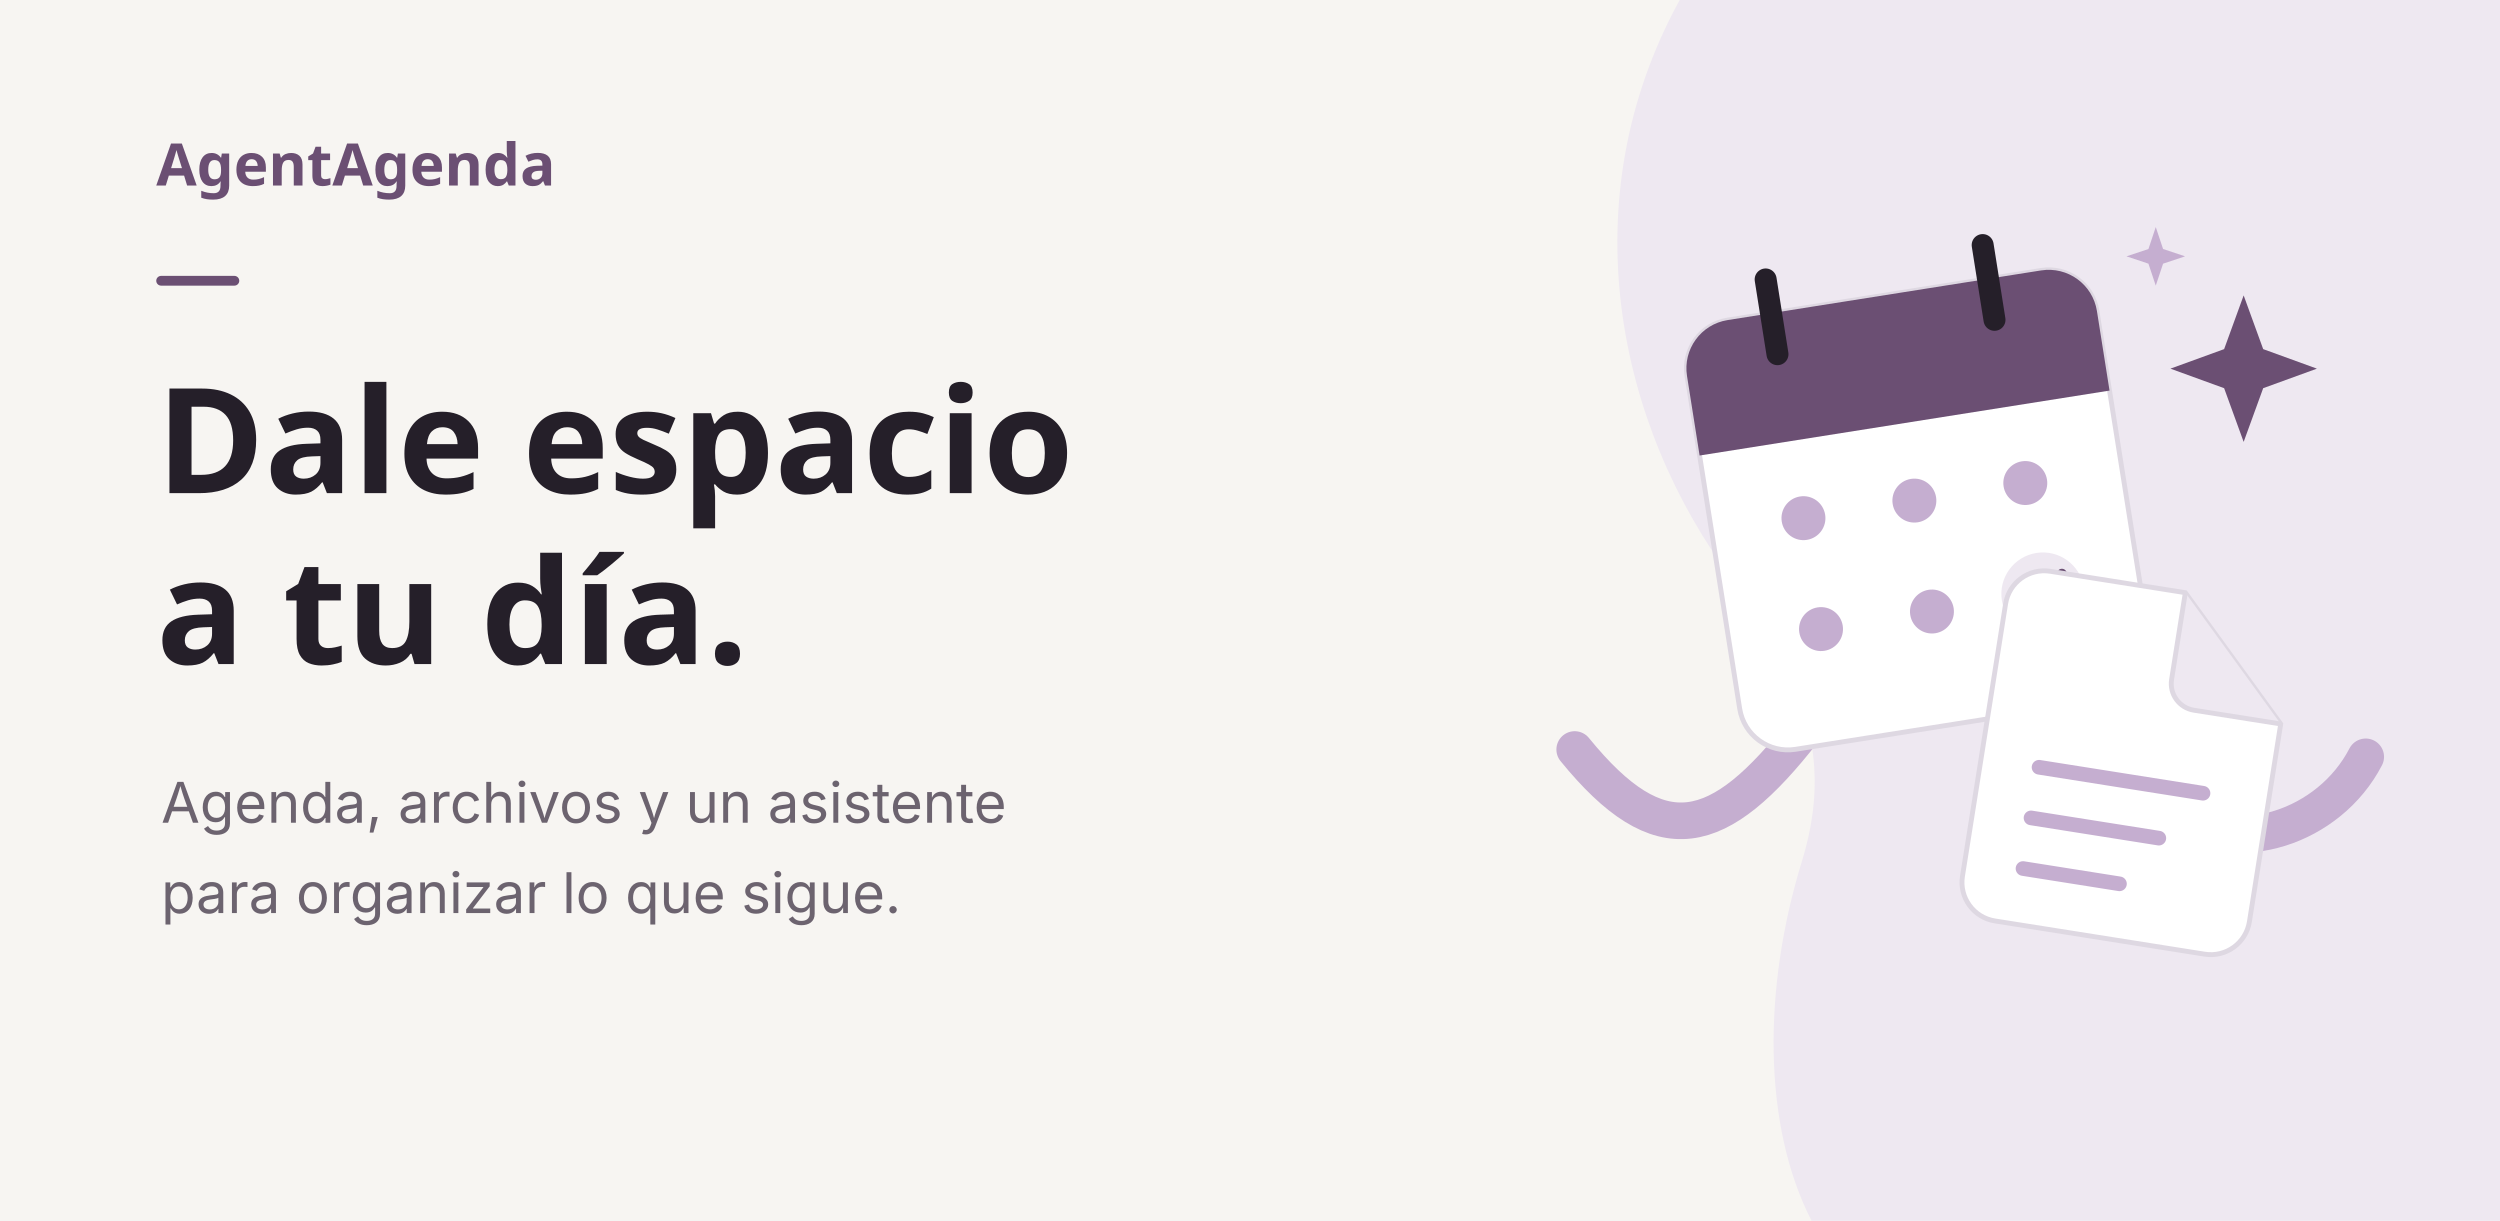
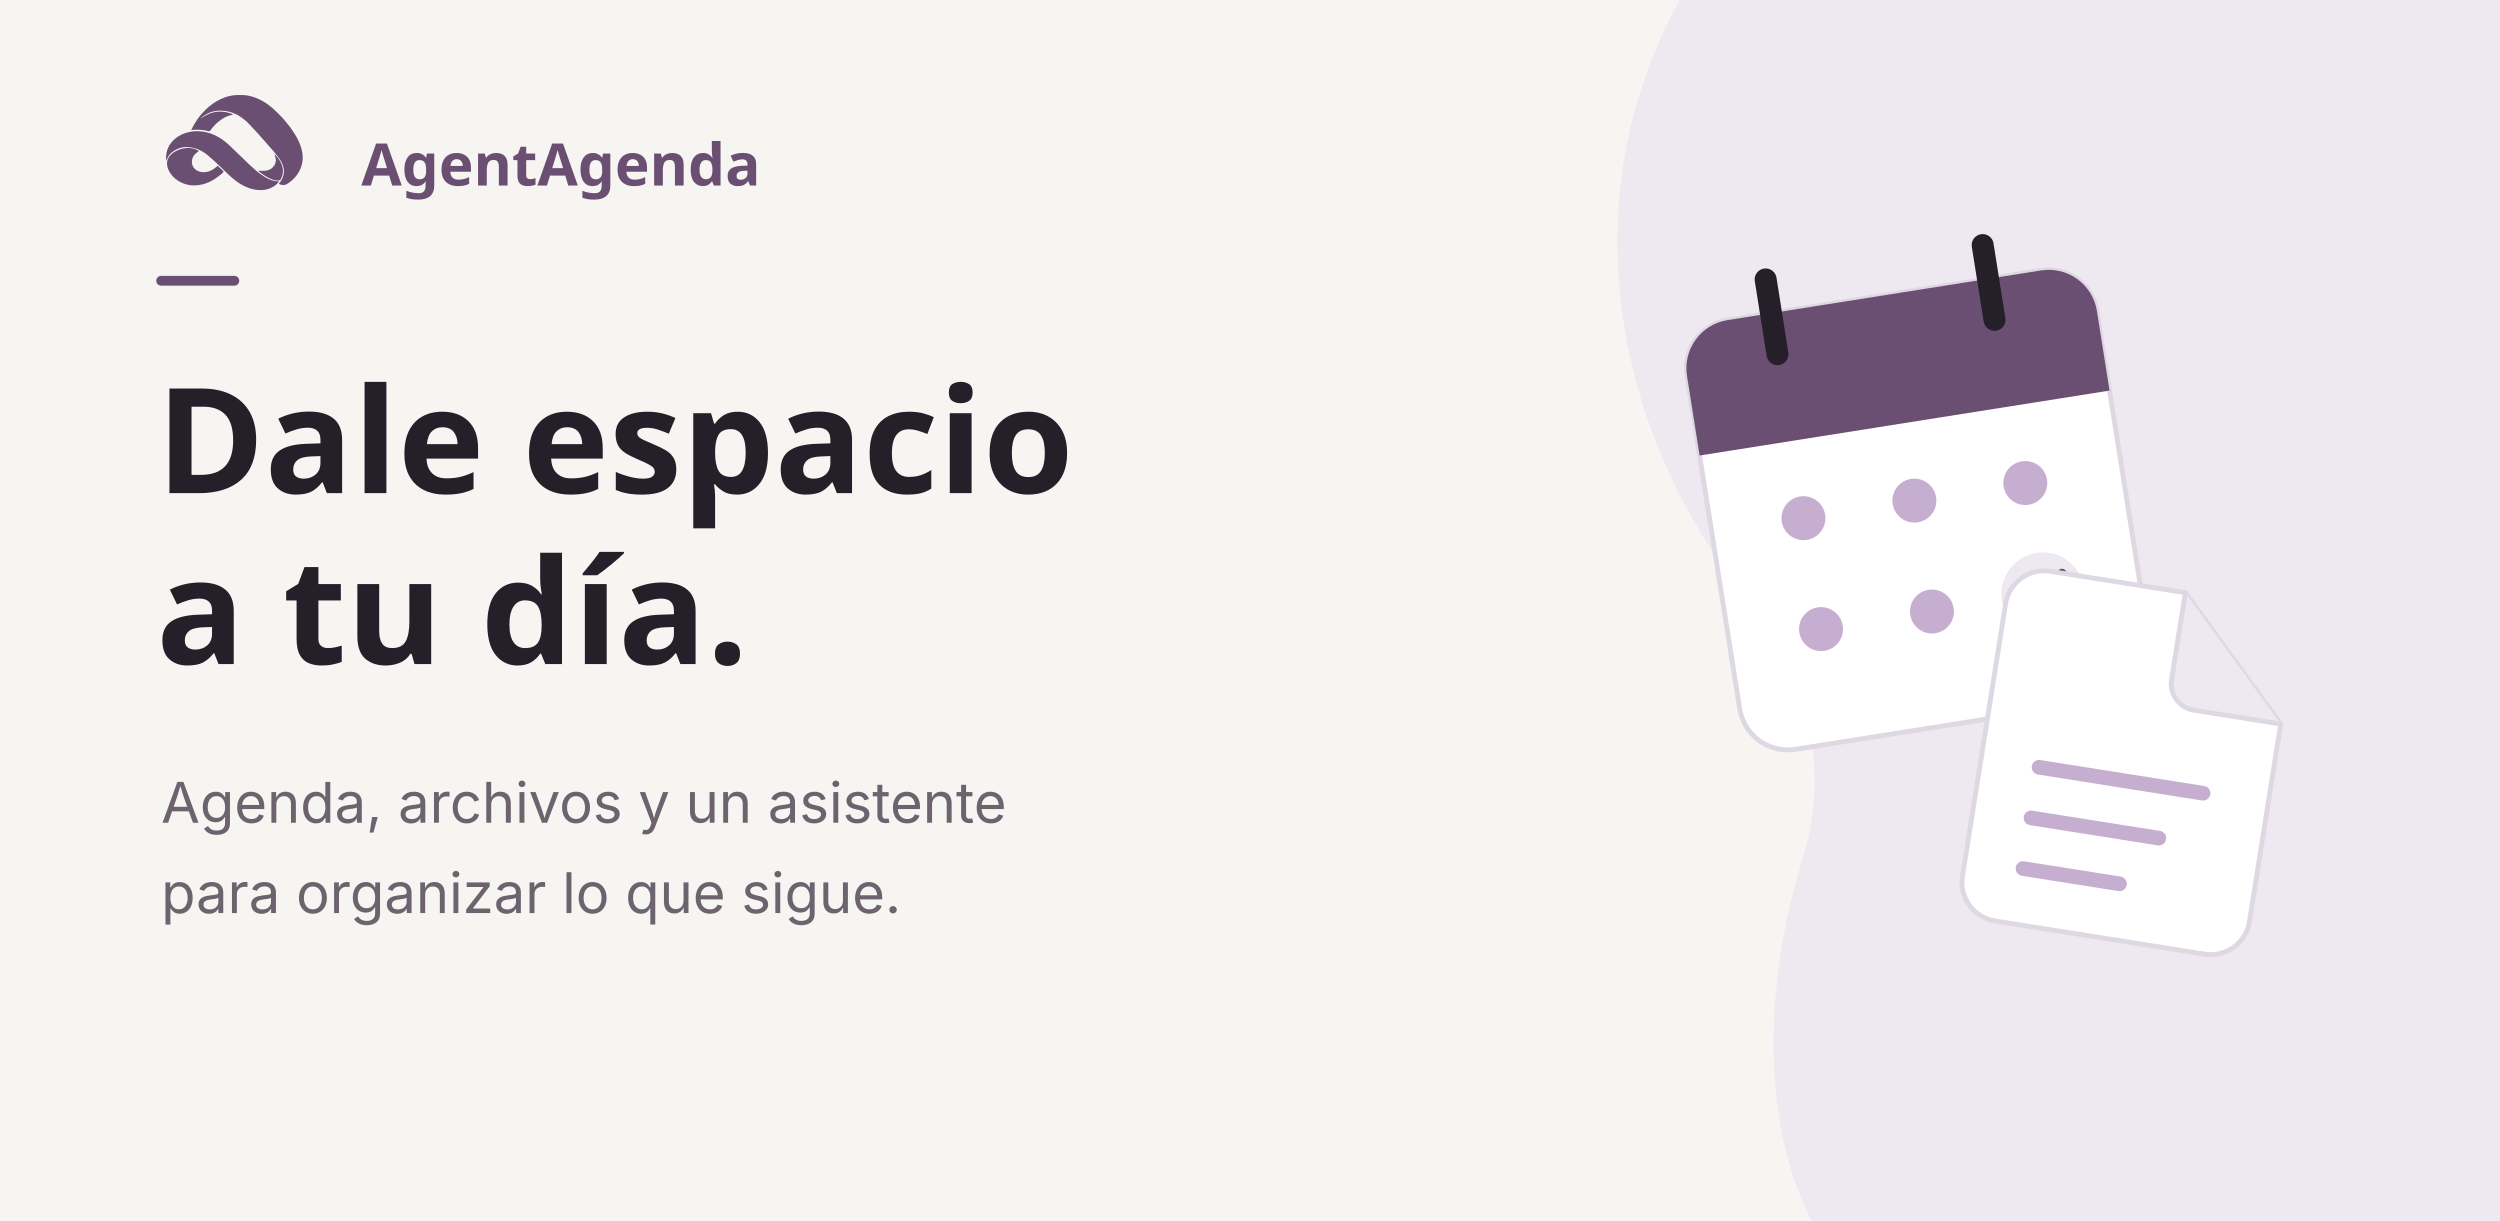
<svg xmlns="http://www.w3.org/2000/svg" width="1024" height="500" viewBox="0 0 1024 500">
  <rect width="1024" height="500" fill="#F7F5F2" />
  <path d="M688 0H1024V500H742C722 461 722 405 738 353C750 314 742 282 710 238C662 174 643 82 688 0Z" fill="#EEE8F1" />
-   <text x="64" y="76" fill="#6B4F73" font-family="Manrope, sans-serif" font-size="24" font-weight="700">AgentAgenda</text>
+   <svg x="64" y="36" width="64" height="48" viewBox="150 70 720 540" aria-hidden="true">
+     <g id="sara-isotipo">
+       <path fill="#6B4F73" d="M 0.0 0.0 C 0.4 -0.004 0.4 -0.004 2.421 -0.021 C 4.983 -0.039 7.544 -0.045 10.105 -0.047 C 10.981 -0.048 11.856 -0.048 12.758 -0.049 C 25.513 -0.033 37.81 0.369 50.293 3.203 C 50.686 3.286 50.686 3.286 52.677 3.707 C 90.297 11.735 123.808 29.813 153.293 54.203 C 154.206 54.931 155.118 55.66 156.059 56.41 C 161.036 60.402 165.755 64.455 170.148 69.086 C 172.002 70.916 173.896 72.598 175.871 74.293 C 181.103 78.837 185.968 83.732 190.856 88.641 C 191.309 89.092 191.309 89.092 193.603 91.377 C 198.168 95.948 202.6 100.572 206.806 105.476 C 208.823 107.819 210.935 110.068 213.043 112.328 C 217.334 117.029 221.297 121.912 225.189 126.947 C 228.11 130.722 231.125 134.388 234.231 138.016 C 240.418 145.39 245.855 153.268 251.293 161.203 C 251.726 161.831 252.159 162.459 252.606 163.106 C 282.413 206.419 307.664 257.667 298.115 311.758 C 297.311 315.615 296.366 319.412 295.293 323.203 C 295.111 323.866 294.929 324.529 294.742 325.212 C 284.571 361.324 258.779 392.02 226.573 410.788 C 218.0 417.0 198.0 416.0 190.348 408.227 C 188.971 409.551 189.649 408.899 190.348 408.227 C 205.744 392.212 213.965 369.75 213.543 347.688 C 211.961 325.639 202.512 305.22 188.688 288.176 C 186.481 285.437 184.44 282.642 182.418 279.766 C 178.339 274.104 173.816 268.882 169.242 263.621 C 166.652 260.637 164.148 257.592 161.668 254.516 C 157.818 249.773 153.766 245.254 149.633 240.758 C 147.062 237.951 144.557 235.093 142.062 232.219 C 140.042 229.917 137.98 227.655 135.918 225.391 C 132.716 221.851 129.661 218.232 126.668 214.516 C 124.163 211.417 121.659 208.47 118.793 205.703 C 116.008 203.013 113.588 200.163 111.168 197.141 C 107.021 191.985 102.613 187.137 98.074 182.326 C 95.267 179.347 92.517 176.336 89.832 173.246 C 86.409 169.31 82.874 165.495 79.293 161.703 C 77.969 160.297 76.644 158.891 75.32 157.484 C 74.986 157.129 74.986 157.129 73.293 155.332 C 71.37 153.285 69.457 151.23 67.547 149.172 C 43.059 122.809 43.059 122.809 29.293 112.203 C 28.349 111.431 27.406 110.659 26.434 109.863 C -1.86 87.135 -36.367 73.664 -72.707 72.203 C -73.817 72.15 -74.927 72.097 -76.07 72.043 C -111.499 71.152 -144.053 83.259 -169.793 107.367 C -168.0 108.0 -164.0 104.5 -160.707 102.203 C -160.134 101.839 -159.562 101.476 -158.972 101.101 C -149.562 95.152 -140.022 90.381 -129.707 86.203 C -128.811 85.814 -127.915 85.424 -126.992 85.023 C -96.268 72.501 -57.073 74.781 -26.527 86.414 C -24.558 87.279 -22.624 88.227 -20.707 89.203 C -23.675 90.92 -26.598 91.712 -29.934 92.444 C -50.664 97.019 -69.451 107.773 -85.707 121.203 C -85.984 121.427 -85.984 121.427 -87.385 122.557 C -101.199 133.721 -113.171 146.426 -123.496 160.883 C -123.993 161.565 -124.489 162.247 -125.0 162.949 C -125.214 163.252 -125.214 163.252 -126.298 164.783 C -128.083 166.582 -129.2 166.919 -131.707 167.203 C -133.819 166.889 -133.819 166.889 -136.094 166.277 C -136.94 166.058 -137.786 165.839 -138.658 165.614 C -139.561 165.375 -140.464 165.137 -141.394 164.891 C -165.222 158.993 -189.318 159.167 -213.707 161.203 C -205.718 144.832 -197.107 129.175 -186.707 114.203 C -186.288 113.597 -185.869 112.991 -185.436 112.366 C -179.871 104.35 -174.053 96.627 -167.707 89.203 C -167.059 88.443 -166.41 87.682 -165.742 86.898 C -160.763 81.221 -155.471 75.866 -150.144 70.516 C -149.436 69.803 -148.728 69.09 -147.998 68.355 C -109.776 30.248 -54.968 0.325 0.0 0.0 Z " transform="translate(524.707,102.7969)" />
+       <path fill="#6B4F73" d="M0 0 C12.962 10.939 25.394 22.467 37.255 34.592 C40.04 37.422 42.877 40.113 45.895 42.695 C51.78 47.78 57.153 53.396 62.609 58.93 C67.664 64.05 72.745 69.059 78.215 73.738 C82.856 77.851 87.116 82.381 91.461 86.801 C95.648 91.031 99.913 95.07 104.426 98.949 C106.615 100.859 108.65 102.889 110.672 104.973 C114.004 108.344 117.423 111.518 121.02 114.602 C123.553 116.803 126.016 119.075 128.485 121.348 C133.888 126.269 139.479 130.894 145.172 135.473 C146.316 136.42 147.46 137.367 148.602 138.316 C157.054 145.283 165.816 151.432 175.127 157.195 C177.052 158.397 178.949 159.632 180.844 160.879 C200.032 173.267 222.431 179.811 245.172 180.473 C230.16 201.644 206.549 213.748 181.422 218.723 C145.817 224.364 109.547 215.532 78.172 198.473 C77.016 197.858 75.86 197.243 74.668 196.609 C44.472 180.017 18.191 155.783 -5.868 131.414 C-8.396 128.863 -10.964 126.421 -13.703 124.098 C-18.291 120.2 -22.448 115.878 -26.679 111.602 C-30.358 107.899 -34.107 104.362 -38.093 100.988 C-40.598 98.799 -42.894 96.42 -45.218 94.043 C-46.828 92.473 -46.828 92.473 -49.765 90.16 C-50.446 89.603 -51.126 89.046 -51.828 88.473 C-51.828 87.813 -51.828 87.153 -51.828 86.473 C-52.424 86.206 -53.021 85.939 -53.636 85.664 C-55.873 84.448 -57.172 83.269 -58.89 81.41 C-62.69 77.488 -66.843 74.127 -71.097 70.711 C-73.447 68.784 -75.67 66.795 -77.89 64.723 C-109.556 36.381 -145.811 20.949 -188.341 22.277 C-214.171 23.724 -240.205 36.578 -257.996 55.23 C-264.895 63.675 -269.531 73.528 -273.828 83.473 C-274.158 83.473 -274.488 83.473 -274.828 83.473 C-278.269 54.964 -270.117 25.584 -252.55 2.812 C-226.687 -29.386 -190.945 -45.761 -150.281 -50.218 C-94.61 -55.201 -42.328 -35.373 0 0 Z " transform="translate(470.8276,320.5273)" />
+       <path fill="#6B4F73" d="M0 0 C-2.679 2.838 -5.324 4.935 -8.625 7 C-19.802 14.748 -28.197 26.57 -30.875 39.992 C-32.191 47.892 -32.31 55.263 -30 63 C-29.876 63.42 -29.876 63.42 -29.25 65.543 C-25.059 77.61 -16.303 85.919 -5.012 91.469 C4.286 95.533 12.809 97.365 22.938 97.25 C23.379 97.246 23.379 97.246 25.616 97.225 C49.884 96.808 69.58 83.863 87 68 C91.16 71.49 95.145 75.044 98.938 78.938 C102.629 82.675 106.409 86.218 110.406 89.625 C111.651 90.698 112.838 91.838 114 93 C113.323 99.673 105.903 104.155 101.125 108.125 C99.646 109.311 98.167 110.496 96.68 111.671 C95.51 112.597 94.343 113.528 93.18 114.462 C55.185 144.9 11.845 162.17 -37.301 157.7 C-71.756 153.409 -103.923 137.088 -125.711 109.664 C-139.286 91.811 -148.582 71.836 -146 49 C-142.646 31.019 -131.4 17.531 -117 7 C-85.057 -14.863 -33.44 -24.117 0 0 Z " transform="translate(346,361)" />
+       <path fill="#6B4F73" d="M0 0 C20.108 19.22 38.053 48.095 39.07 76.379 C38.77 91.847 34.617 107.075 26 120 C8.439 125.854 -13.662 116.629 -29.254 108.88 C-41.594 102.446 -52.973 94.629 -64.062 86.25 C-64.802 85.695 -65.541 85.139 -66.302 84.567 C-66.998 84.035 -67.694 83.502 -68.41 82.953 C-68.72 82.717 -68.72 82.717 -70.289 81.521 C-72.169 79.85 -73.557 78.054 -75 76 C-74.398 76.07 -73.797 76.14 -73.177 76.212 C-52.466 78.474 -30.621 78.636 -13.125 65.688 C-1.776 56.068 4.875 45.492 6.219 30.57 C6.541 22.171 4.313 14.226 1.312 6.438 C0 3 0 3 0 0 Z " transform="translate(695,375)" />
+     </g>
+   </svg>
+   <text x="148" y="76" fill="#6B4F73" font-family="Manrope, sans-serif" font-size="24" font-weight="700">AgentAgenda</text>
  <rect x="64" y="113" width="34" height="4" rx="2" fill="#6B4F73" />
  <text x="64" y="202" fill="#251F29" font-family="Manrope, sans-serif" font-size="60" font-weight="700">Dale espacio</text>
  <text x="64" y="272" fill="#251F29" font-family="Manrope, sans-serif" font-size="60" font-weight="700">a tu día.</text>
  <text x="66" y="337" fill="#6C636F" font-family="Inter, sans-serif" font-size="23" font-weight="400">Agenda, archivos y un asistente</text>
  <text x="66" y="374" fill="#6C636F" font-family="Inter, sans-serif" font-size="23" font-weight="400">para organizar lo que sigue.</text>
  <g transform="translate(693 93)">
-     <path d="M-48 214C-13 257 11 251 46 206C75 168 115 137 142 163C166 186 173 224 199 241C223 258 261 246 276 217" fill="none" stroke="#C5AED0" stroke-width="15" stroke-linecap="round" />
    <g transform="rotate(-9 84 99)">
      <rect x="5" y="28" width="170" height="178" rx="20" fill="#FFFFFF" stroke="#DED8E2" stroke-width="2" />
      <path d="M25 28H155A20 20 0 0 1 175 48V81H5V48A20 20 0 0 1 25 28Z" fill="#6B4F73" />
      <path d="M43 14V45M133 14V45" stroke="#251F29" stroke-width="9" stroke-linecap="round" />
      <g fill="#C5AED0">
        <circle cx="43" cy="113" r="9" />
        <circle cx="89" cy="113" r="9" />
        <circle cx="135" cy="113" r="9" />
        <circle cx="43" cy="159" r="9" />
        <circle cx="89" cy="159" r="9" />
      </g>
      <circle cx="135" cy="159" r="17" fill="#EEE8F1" />
      <path d="M127 159L133 165L144 152" fill="none" stroke="#6B4F73" stroke-width="4" stroke-linecap="round" stroke-linejoin="round" />
    </g>
    <g transform="translate(119 147) rotate(9 60 72)">
      <path d="M16 0H72L119 47V129A16 16 0 0 1 103 145H16A16 16 0 0 1 0 129V16A16 16 0 0 1 16 0Z" fill="#FFFFFF" stroke="#DED8E2" stroke-width="2" />
      <path d="M72 0V36A11 11 0 0 0 83 47H119" fill="#EEE8F1" stroke="#DED8E2" stroke-width="2" />
      <path d="M24 80H92M24 101H77M24 122H64" stroke="#C5AED0" stroke-width="6" stroke-linecap="round" />
    </g>
-     <path d="M226 28L234 50L256 58L234 66L226 88L218 66L196 58L218 50Z" fill="#6B4F73" />
-     <path d="M190 0L193 9L202 12L193 15L190 24L187 15L178 12L187 9Z" fill="#C5AED0" />
  </g>
</svg>
